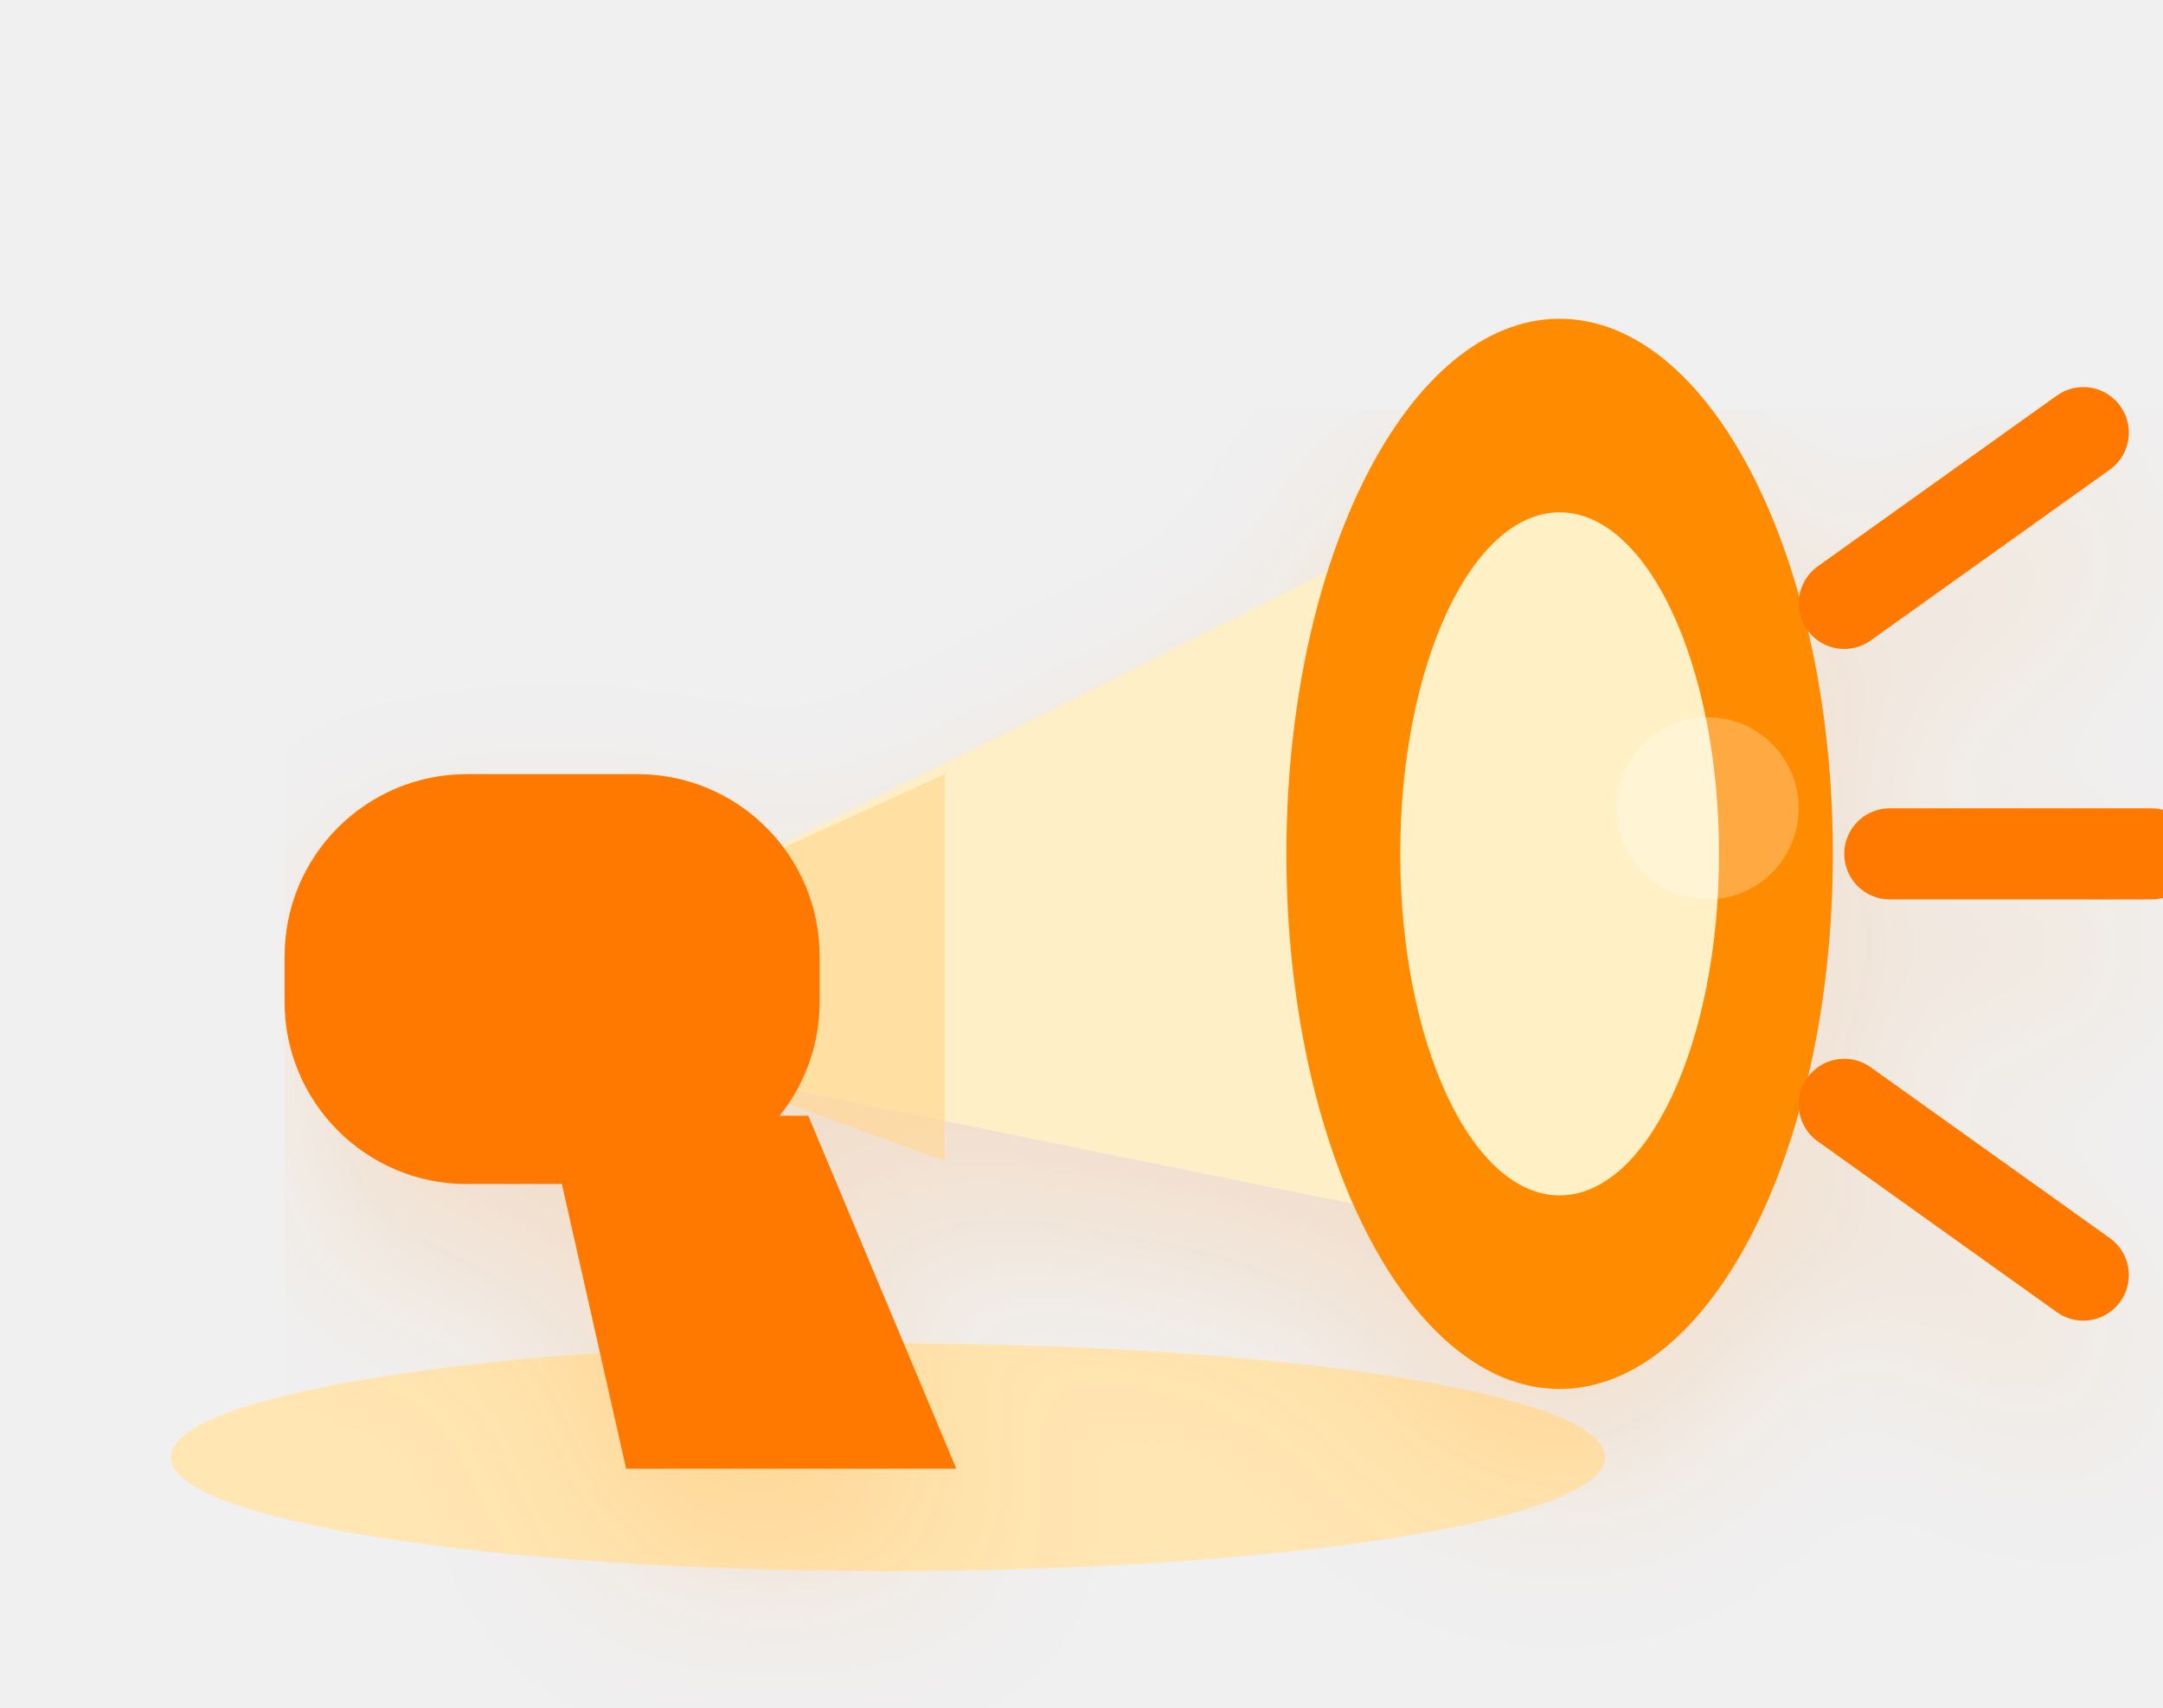
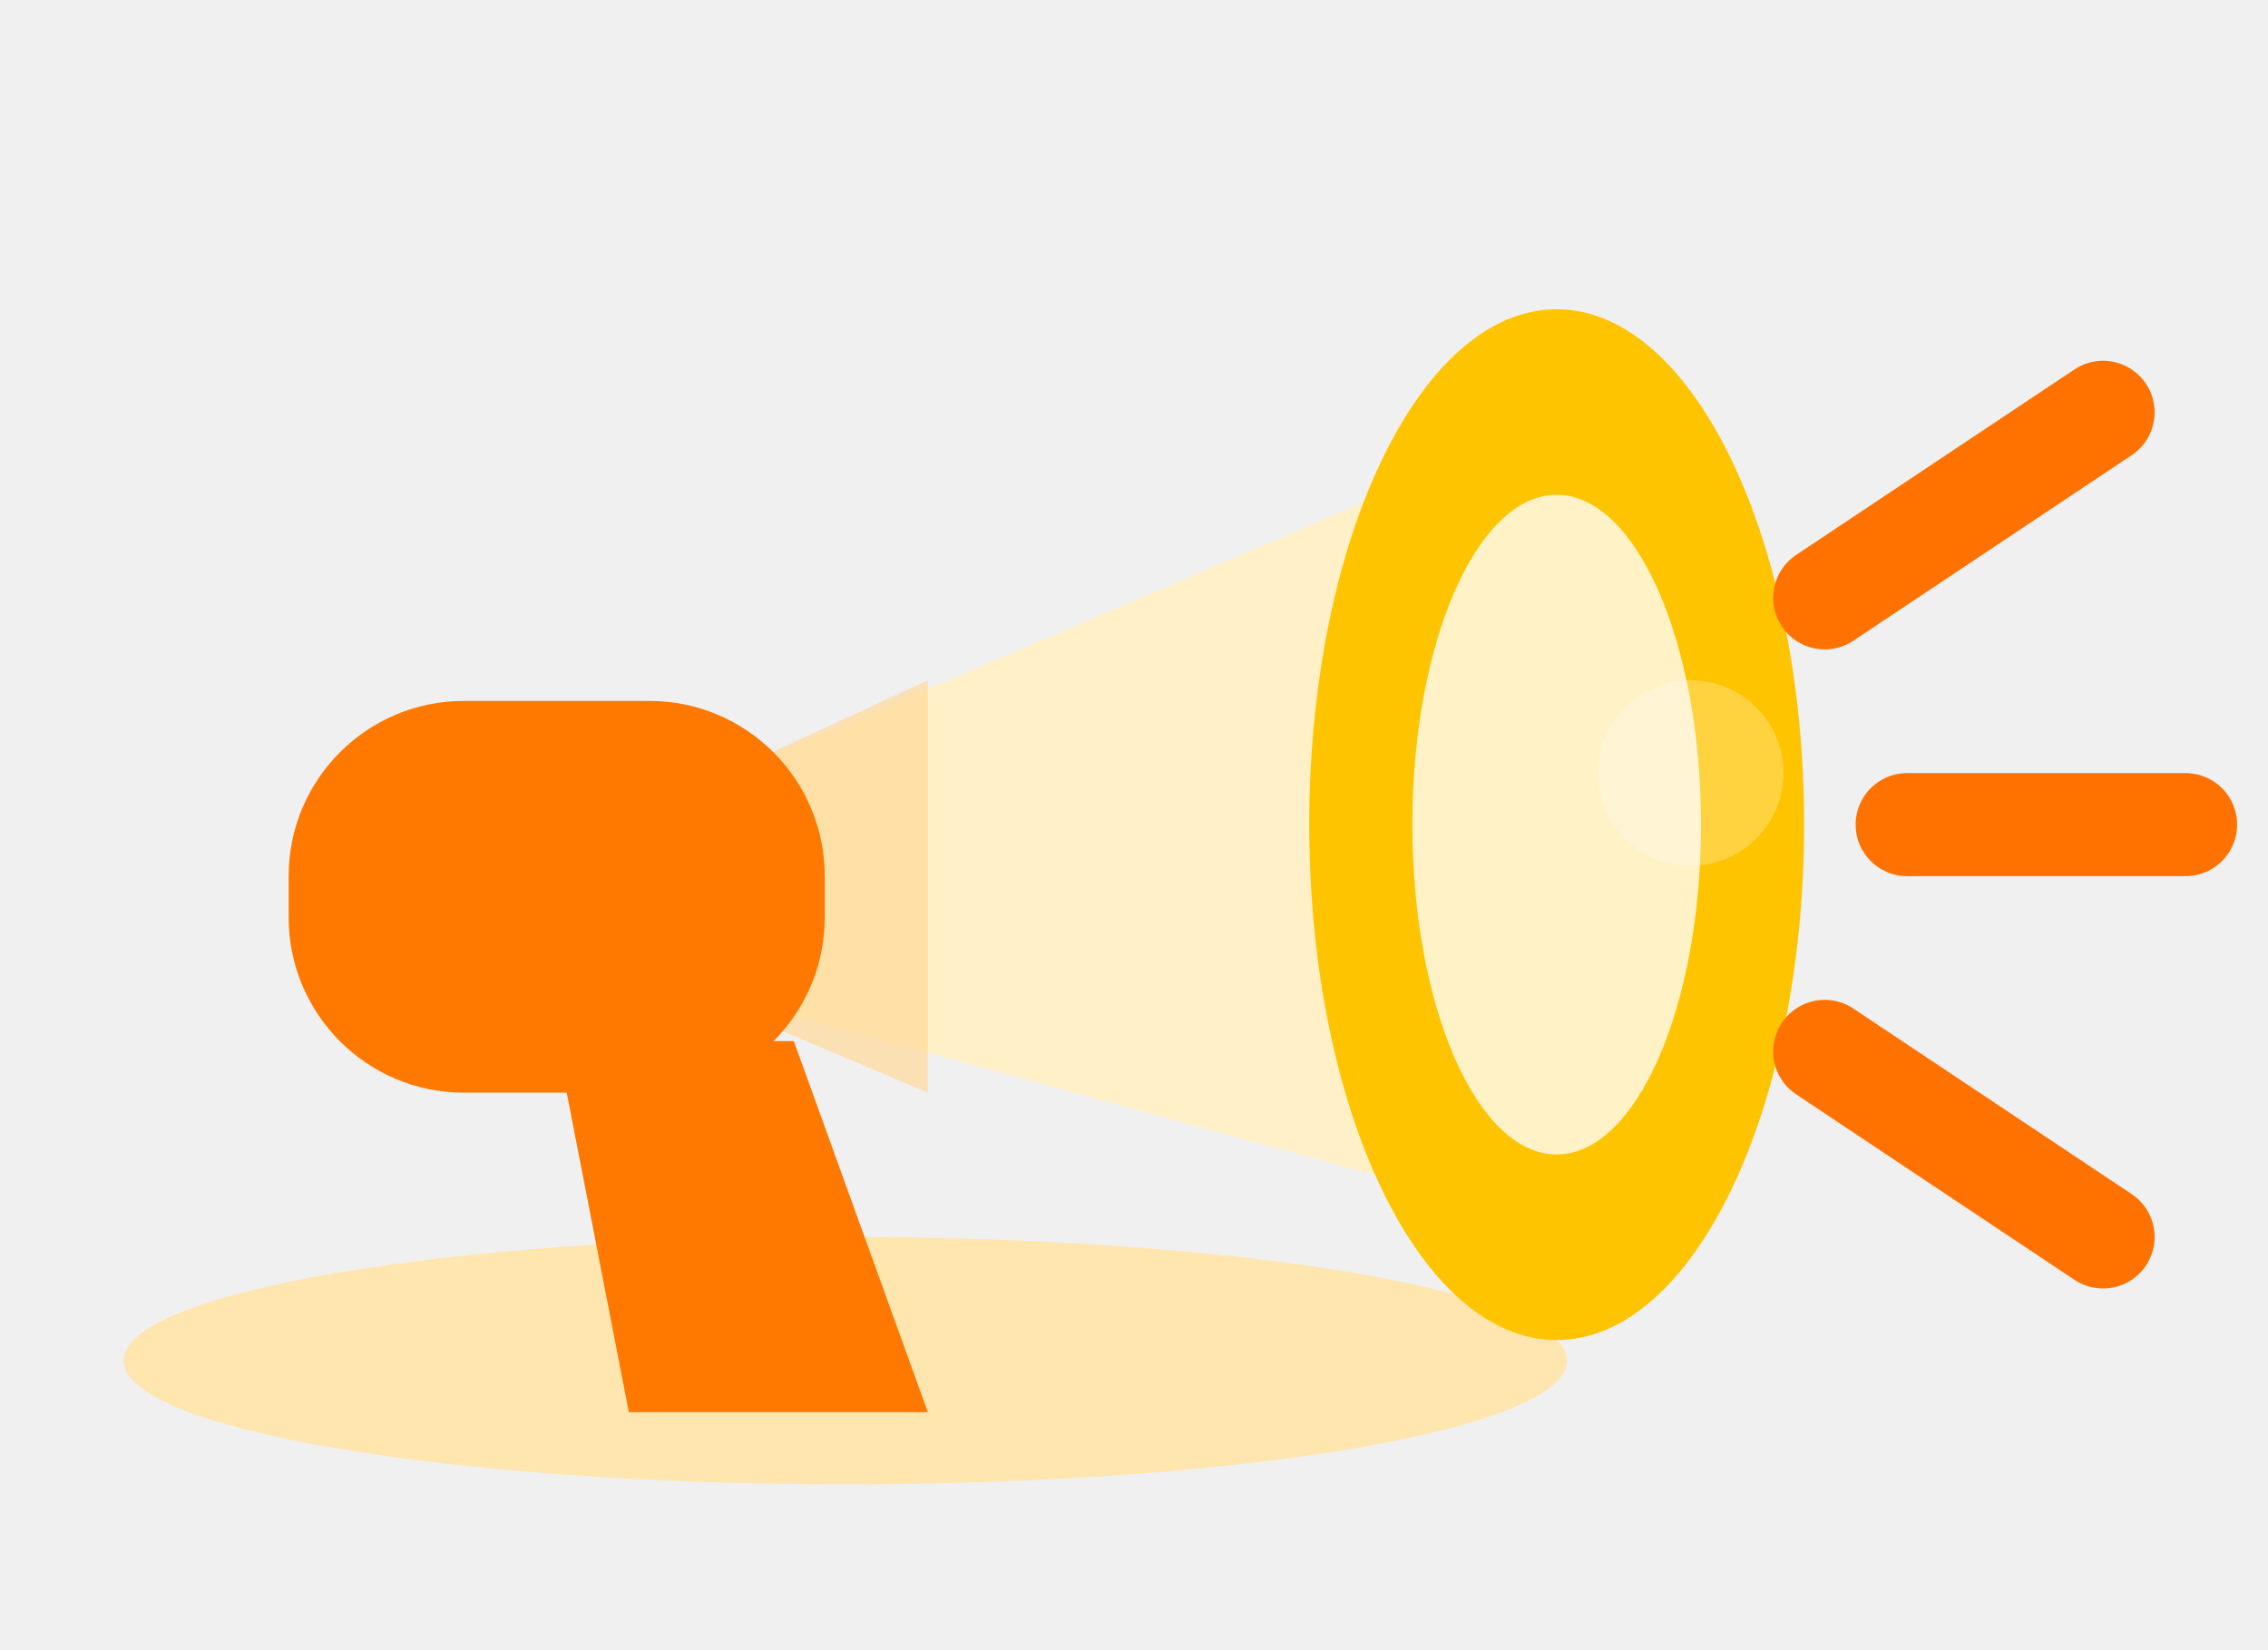
- <svg xmlns="http://www.w3.org/2000/svg" viewBox="0 0 190 150" fill="none">
-   <defs>
-     <linearGradient id="m" x1="21" y1="34" x2="158" y2="109">
-       <stop stop-color="#FF8B00" />
-       <stop offset="1" stop-color="#FFC400" />
-     </linearGradient>
-     <filter id="s" x="0" y="0" width="190" height="150">
-       <feDropShadow dx="0" dy="8" stdDeviation="8" flood-color="#FF7A00" flood-opacity=".16" />
-     </filter>
-   </defs>
-   <ellipse cx="78" cy="128" rx="63" ry="10" fill="#FFE6B2" />
-   <g filter="url(#s)">
-     <path d="M61 78l74-37v68L61 94z" fill="#FFEFC7" />
-     <path d="M61 78l22-10v34L61 94z" fill="#FFD894" opacity=".72" />
-     <rect x="25" y="68" width="47" height="36" rx="16" fill="#FF7900" />
-     <path d="M48 98h23l13 31H55z" fill="#FF7900" />
-     <ellipse cx="137" cy="75" rx="24" ry="47" fill="url(#m)" />
-     <ellipse cx="137" cy="75" rx="14" ry="30" fill="#FFF0C5" />
-     <path d="M162 53l21-15M166 75h23M162 97l21 15" stroke="#FF7900" stroke-width="8" stroke-linecap="round" />
-     <circle cx="150" cy="71" r="8" fill="#fff" opacity=".26" />
-   </g>
+ <svg xmlns="http://www.w3.org/2000/svg" viewBox="0 0 220 160" fill="none">
+   <ellipse cx="82" cy="132" rx="70" ry="12" fill="#FFE5AE" />
+   <path d="M64 78 148 42v76L64 95Z" fill="#FFF0C7" />
+   <path d="M64 78 90 66v40L64 95Z" fill="#FFD99A" opacity=".7" />
+   <rect x="28" y="68" width="52" height="38" rx="17" fill="#FF7800" />
+   <path d="M54 101h23l13 36H61z" fill="#FF7800" />
+   <ellipse cx="151" cy="80" rx="24" ry="50" fill="#FFC400" />
+   <ellipse cx="151" cy="80" rx="14" ry="32" fill="#FFF2C6" />
+   <path d="M177 58 204 40" stroke="#FF7200" stroke-width="10" stroke-linecap="round" />
+   <path d="M185 80h27" stroke="#FF7200" stroke-width="10" stroke-linecap="round" />
+   <path d="M177 102l27 18" stroke="#FF7200" stroke-width="10" stroke-linecap="round" />
+   <circle cx="164" cy="75" r="9" fill="#fff" opacity=".25" />
</svg>
